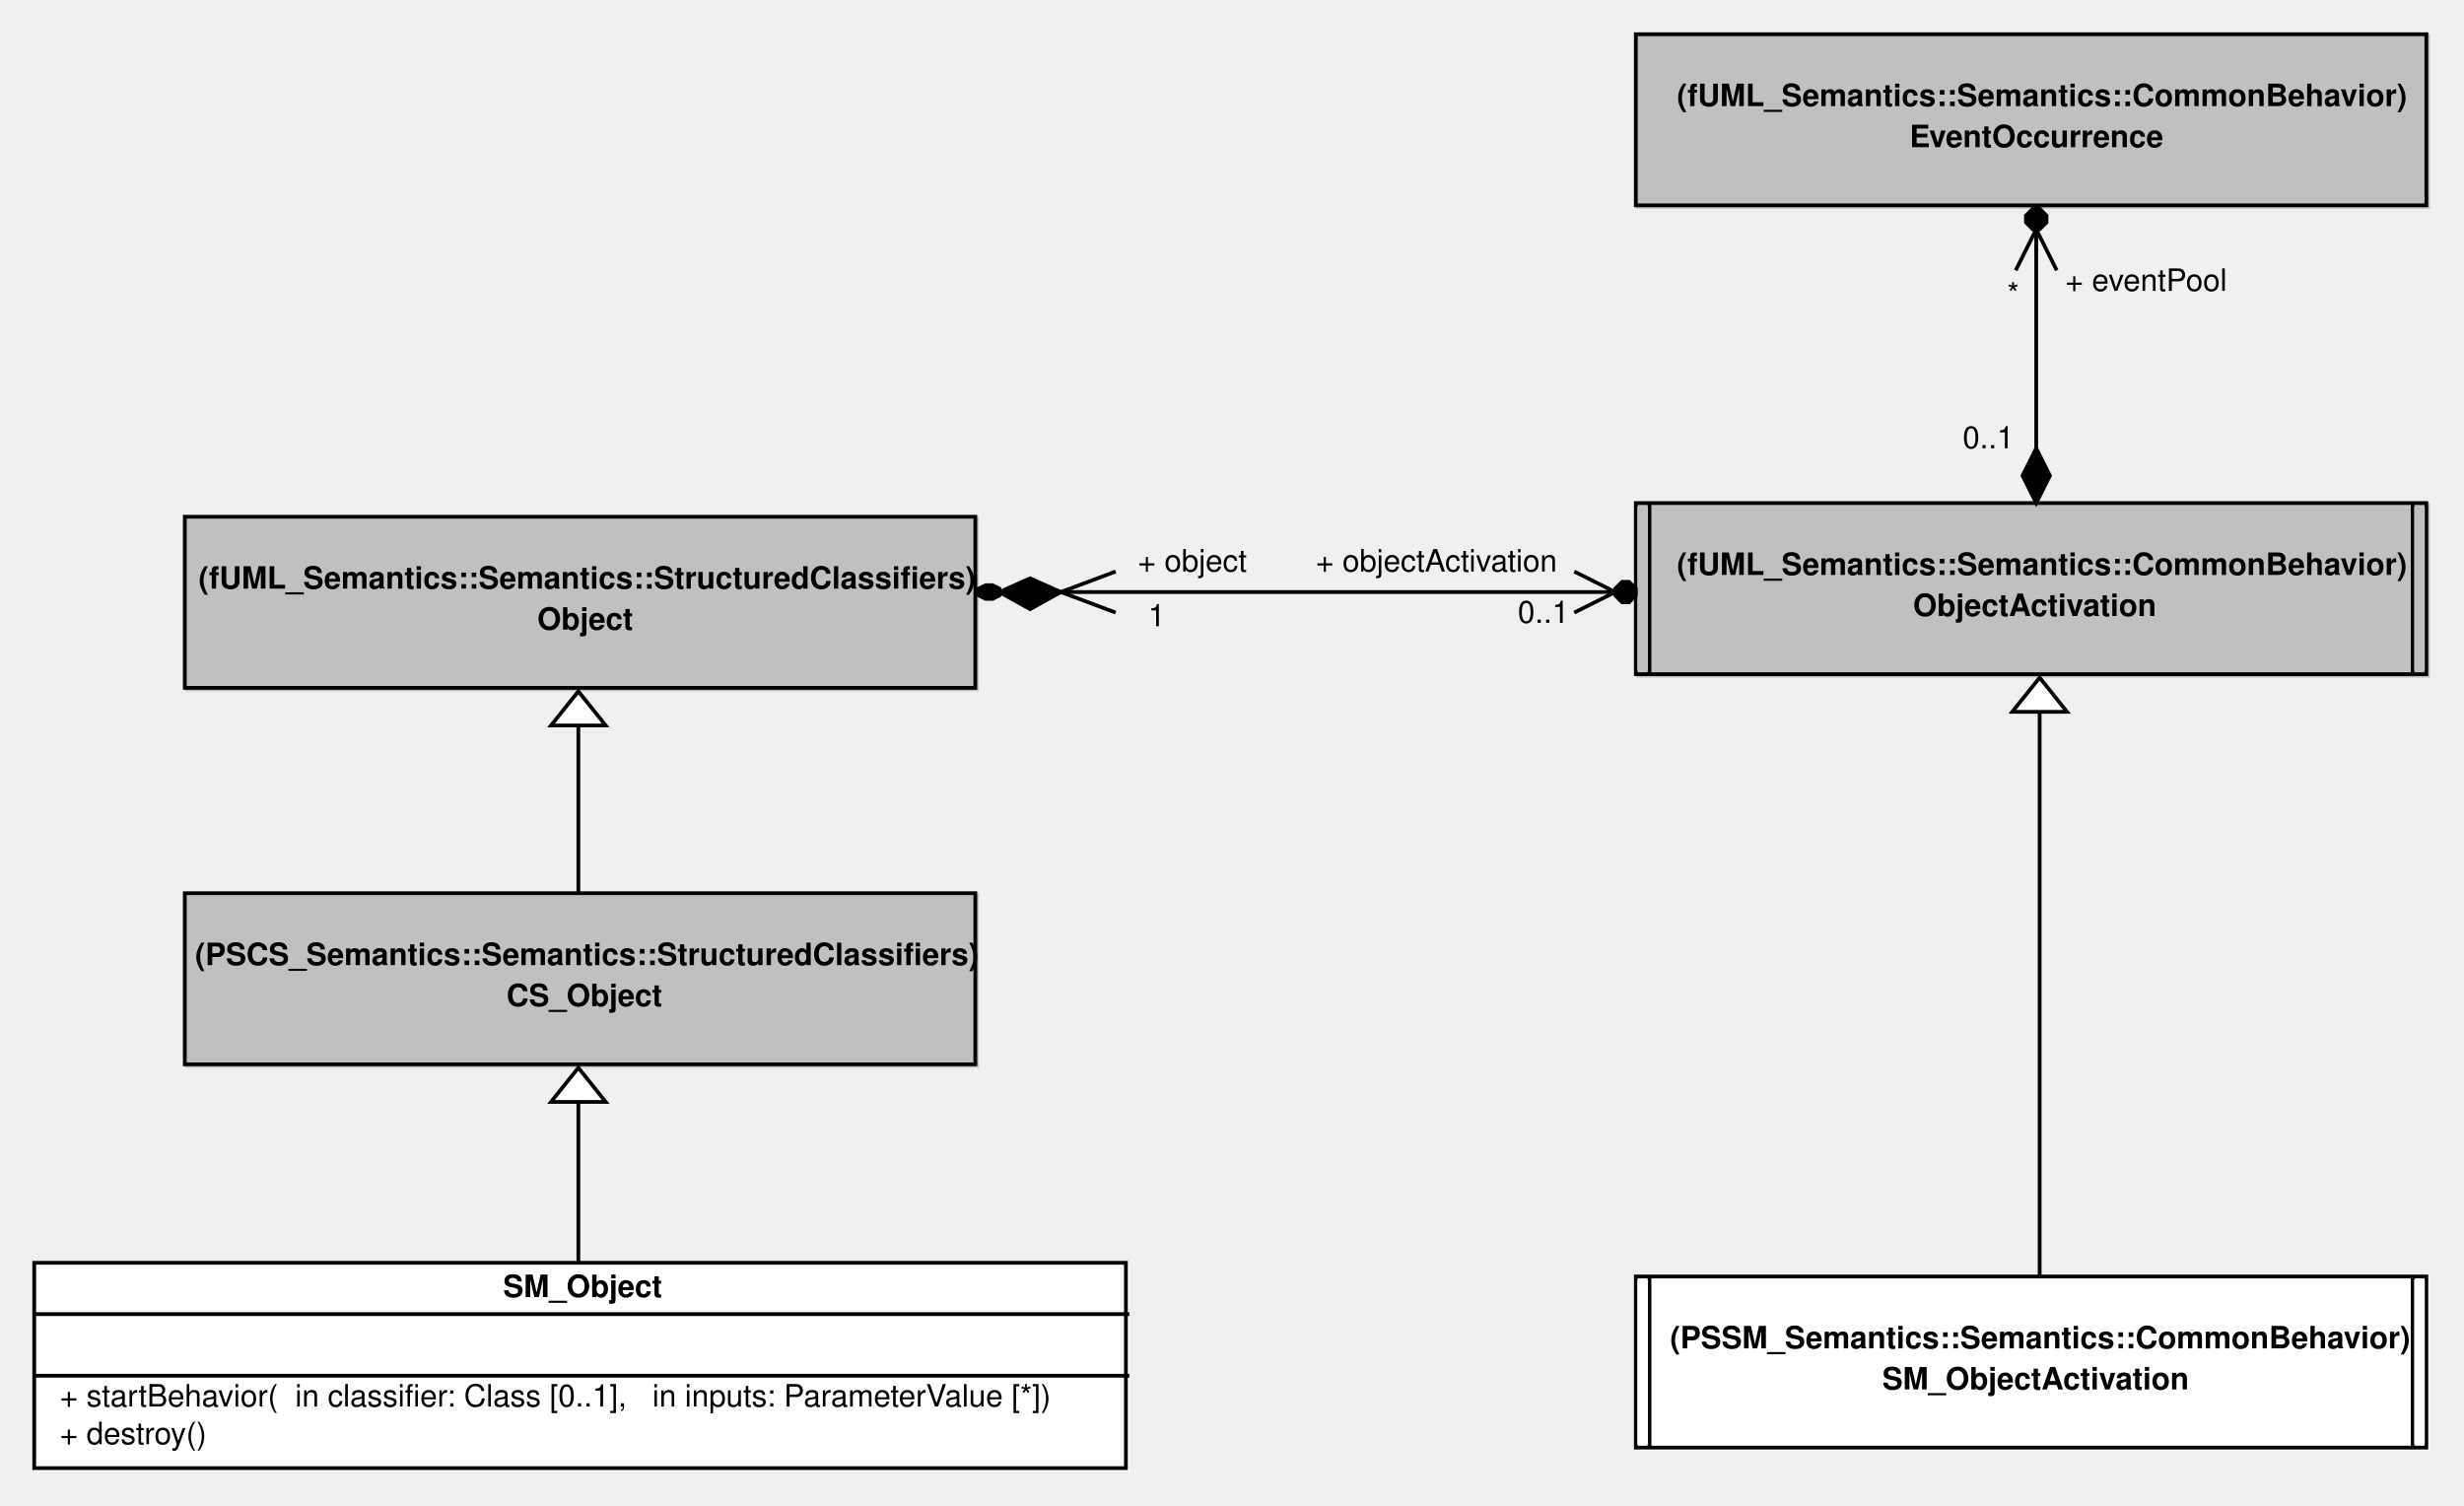
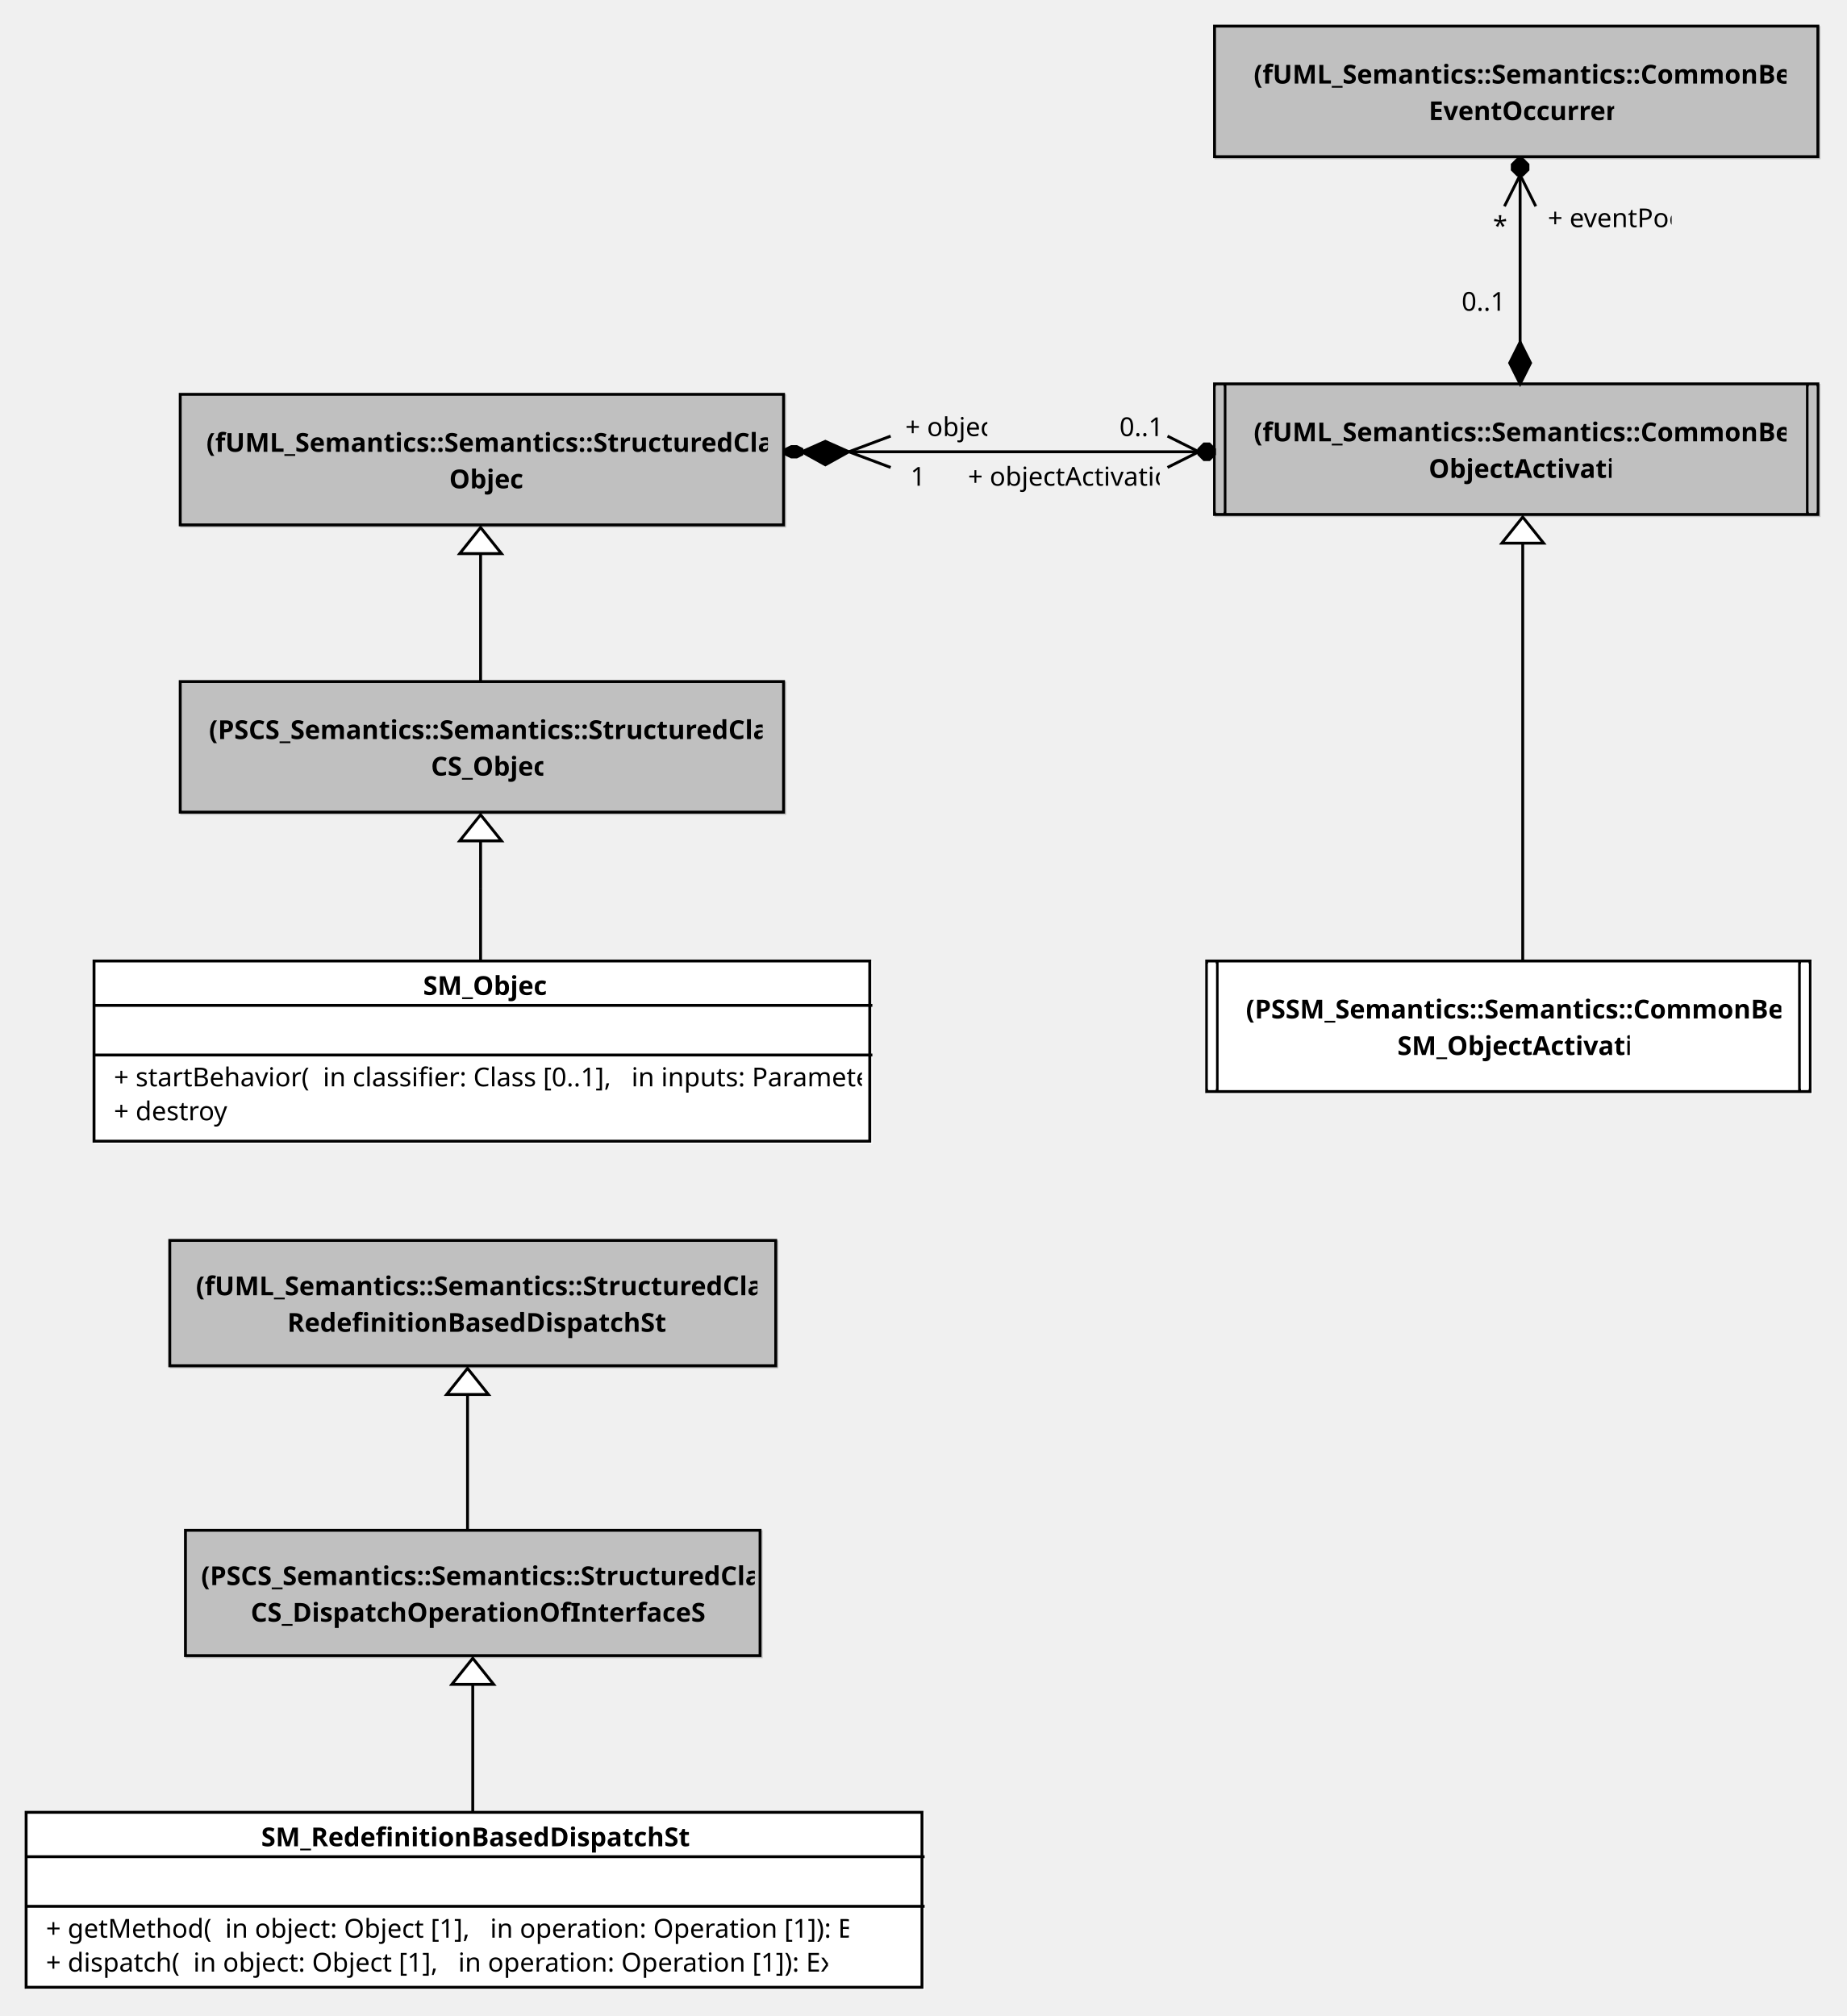
- <svg xmlns="http://www.w3.org/2000/svg" stroke-dasharray="none" shape-rendering="auto" font-family="'Dialog'" width="720" text-rendering="auto" fill-opacity="1" contentScriptType="text/ecmascript" color-interpolation="auto" color-rendering="auto" preserveAspectRatio="xMidYMid meet" font-size="12" viewBox="0 0 720 440" fill="black" stroke="black" image-rendering="auto" stroke-miterlimit="10" zoomAndPan="magnify" version="1.0" stroke-linecap="square" stroke-linejoin="miter" contentStyleType="text/css" font-style="normal" height="440" stroke-width="1" stroke-dashoffset="0" font-weight="normal" stroke-opacity="1">
+ <svg xmlns="http://www.w3.org/2000/svg" stroke-dasharray="none" shape-rendering="auto" font-family="'Dialog'" width="707" text-rendering="auto" fill-opacity="1" contentScriptType="text/ecmascript" color-interpolation="auto" color-rendering="auto" preserveAspectRatio="xMidYMid meet" font-size="12" viewBox="0 0 707 772" fill="black" stroke="black" image-rendering="auto" stroke-miterlimit="10" zoomAndPan="magnify" version="1.0" stroke-linecap="square" stroke-linejoin="miter" contentStyleType="text/css" font-style="normal" height="772" stroke-width="1" stroke-dashoffset="0" font-weight="normal" stroke-opacity="1">
  <defs id="genericDefs" />
  <g>
    <defs id="defs1">
      <clipPath clipPathUnits="userSpaceOnUse" id="clipPath1">
-         <path d="M9 368 L331 368 L331 431 L9 431 L9 368 Z" />
+         <path d="M35 367 L335 367 L335 439 L35 439 L35 367 Z" />
      </clipPath>
      <clipPath clipPathUnits="userSpaceOnUse" id="clipPath2">
-         <path d="M146 371 L194 371 L194 384 L146 384 L146 371 Z" />
+         <path d="M161 370 L209 370 L209 385 L161 385 L161 370 Z" />
      </clipPath>
      <clipPath clipPathUnits="userSpaceOnUse" id="clipPath3">
-         <path d="M9 383 L331 383 L331 402 L9 402 L9 383 Z" />
+         <path d="M35 384 L335 384 L335 404 L35 404 L35 384 Z" />
      </clipPath>
      <clipPath clipPathUnits="userSpaceOnUse" id="clipPath4">
-         <path d="M14 403 L326 403 L326 416 L14 416 L14 403 Z" />
+         <path d="M40 405 L330 405 L330 420 L40 420 L40 405 Z" />
      </clipPath>
      <clipPath clipPathUnits="userSpaceOnUse" id="clipPath5">
-         <path d="M14 414 L64 414 L64 427 L14 427 L14 414 Z" />
+         <path d="M40 418 L87 418 L87 433 L40 433 L40 418 Z" />
      </clipPath>
      <clipPath clipPathUnits="userSpaceOnUse" id="clipPath6">
-         <path d="M9 401 L331 401 L331 430 L9 430 L9 401 Z" />
+         <path d="M35 403 L335 403 L335 438 L35 438 L35 403 Z" />
      </clipPath>
      <clipPath clipPathUnits="userSpaceOnUse" id="clipPath7">
-         <path d="M53 260 L287 260 L287 313 L53 313 L53 260 Z" />
+         <path d="M68 260 L302 260 L302 313 L68 313 L68 260 Z" />
      </clipPath>
      <clipPath clipPathUnits="userSpaceOnUse" id="clipPath8">
-         <path d="M54 274 L287 274 L287 287 L54 287 L54 274 Z" />
+         <path d="M79 272 L292 272 L292 287 L79 287 L79 272 Z" />
      </clipPath>
      <clipPath clipPathUnits="userSpaceOnUse" id="clipPath9">
-         <path d="M147 286 L194 286 L194 299 L147 299 L147 286 Z" />
+         <path d="M164 286 L208 286 L208 301 L164 301 L164 286 Z" />
      </clipPath>
      <clipPath clipPathUnits="userSpaceOnUse" id="clipPath10">
-         <path d="M53 150 L287 150 L287 203 L53 203 L53 150 Z" />
+         <path d="M68 150 L302 150 L302 203 L68 203 L68 150 Z" />
      </clipPath>
      <clipPath clipPathUnits="userSpaceOnUse" id="clipPath11">
-         <path d="M54 164 L287 164 L287 177 L54 177 L54 164 Z" />
+         <path d="M78 162 L294 162 L294 177 L78 177 L78 162 Z" />
      </clipPath>
      <clipPath clipPathUnits="userSpaceOnUse" id="clipPath12">
-         <path d="M156 176 L186 176 L186 189 L156 189 L156 176 Z" />
+         <path d="M171 176 L200 176 L200 191 L171 191 L171 176 Z" />
      </clipPath>
      <clipPath clipPathUnits="userSpaceOnUse" id="clipPath13">
-         <path d="M477 146 L711 146 L711 199 L477 199 L477 146 Z" />
+         <path d="M464 146 L698 146 L698 199 L464 199 L464 146 Z" />
      </clipPath>
      <clipPath clipPathUnits="userSpaceOnUse" id="clipPath14">
-         <path d="M478 160 L711 160 L711 173 L478 173 L478 160 Z" />
+         <path d="M479 158 L684 158 L684 173 L479 173 L479 158 Z" />
      </clipPath>
      <clipPath clipPathUnits="userSpaceOnUse" id="clipPath15">
-         <path d="M558 172 L631 172 L631 185 L558 185 L558 172 Z" />
+         <path d="M546 172 L617 172 L617 187 L546 187 L546 172 Z" />
      </clipPath>
      <clipPath clipPathUnits="userSpaceOnUse" id="clipPath16">
-         <path d="M477 372 L711 372 L711 425 L477 425 L477 372 Z" />
+         <path d="M461 367 L695 367 L695 420 L461 420 L461 367 Z" />
      </clipPath>
      <clipPath clipPathUnits="userSpaceOnUse" id="clipPath17">
-         <path d="M478 386 L711 386 L711 399 L478 399 L478 386 Z" />
+         <path d="M476 379 L682 379 L682 394 L476 394 L476 379 Z" />
      </clipPath>
      <clipPath clipPathUnits="userSpaceOnUse" id="clipPath18">
-         <path d="M549 398 L640 398 L640 411 L549 411 L549 398 Z" />
+         <path d="M534 393 L624 393 L624 408 L534 408 L534 393 Z" />
      </clipPath>
      <clipPath clipPathUnits="userSpaceOnUse" id="clipPath19">
-         <path d="M477 9 L711 9 L711 62 L477 62 L477 9 Z" />
+         <path d="M464 9 L698 9 L698 62 L464 62 L464 9 Z" />
      </clipPath>
      <clipPath clipPathUnits="userSpaceOnUse" id="clipPath20">
-         <path d="M478 23 L711 23 L711 36 L478 36 L478 23 Z" />
+         <path d="M479 21 L684 21 L684 36 L479 36 L479 21 Z" />
      </clipPath>
      <clipPath clipPathUnits="userSpaceOnUse" id="clipPath21">
-         <path d="M557 35 L633 35 L633 48 L557 48 L557 35 Z" />
+         <path d="M546 35 L618 35 L618 50 L546 50 L546 35 Z" />
      </clipPath>
      <clipPath clipPathUnits="userSpaceOnUse" id="clipPath22">
-         <path d="M-1 -1 L721 -1 L721 441 L-1 441 L-1 -1 Z" />
+         <path d="M9 693 L355 693 L355 763 L9 763 L9 693 Z" />
      </clipPath>
      <clipPath clipPathUnits="userSpaceOnUse" id="clipPath23">
-         <path d="M160 311 L179 311 L179 324 L160 324 L160 311 Z" />
+         <path d="M99 696 L264 696 L264 711 L99 711 L99 696 Z" />
      </clipPath>
      <clipPath clipPathUnits="userSpaceOnUse" id="clipPath24">
-         <path d="M160 201 L179 201 L179 214 L160 214 L160 201 Z" />
+         <path d="M9 710 L355 710 L355 730 L9 730 L9 710 Z" />
      </clipPath>
      <clipPath clipPathUnits="userSpaceOnUse" id="clipPath25">
-         <path d="M381 159 L460 159 L460 172 L381 172 L381 159 Z" />
+         <path d="M14 731 L325 731 L325 746 L14 746 L14 731 Z" />
      </clipPath>
      <clipPath clipPathUnits="userSpaceOnUse" id="clipPath26">
-         <path d="M329 159 L367 159 L367 172 L329 172 L329 159 Z" />
+         <path d="M14 744 L317 744 L317 759 L14 759 L14 744 Z" />
      </clipPath>
      <clipPath clipPathUnits="userSpaceOnUse" id="clipPath27">
-         <path d="M440 174 L461 174 L461 187 L440 187 L440 174 Z" />
+         <path d="M9 729 L355 729 L355 762 L9 762 L9 729 Z" />
      </clipPath>
      <clipPath clipPathUnits="userSpaceOnUse" id="clipPath28">
-         <path d="M332 175 L342 175 L342 188 L332 188 L332 175 Z" />
+         <path d="M70 585 L293 585 L293 636 L70 636 L70 585 Z" />
      </clipPath>
      <clipPath clipPathUnits="userSpaceOnUse" id="clipPath29">
-         <path d="M459 166 L480 166 L480 181 L459 181 L459 166 Z" />
+         <path d="M76 596 L289 596 L289 611 L76 611 L76 596 Z" />
      </clipPath>
      <clipPath clipPathUnits="userSpaceOnUse" id="clipPath30">
-         <path d="M285 166 L328 166 L328 181 L285 181 L285 166 Z" />
+         <path d="M95 610 L270 610 L270 625 L95 625 L95 610 Z" />
      </clipPath>
      <clipPath clipPathUnits="userSpaceOnUse" id="clipPath31">
-         <path d="M587 197 L606 197 L606 210 L587 210 L587 197 Z" />
+         <path d="M64 474 L299 474 L299 525 L64 525 L64 474 Z" />
      </clipPath>
      <clipPath clipPathUnits="userSpaceOnUse" id="clipPath32">
-         <path d="M600 77 L654 77 L654 90 L600 90 L600 77 Z" />
+         <path d="M74 485 L290 485 L290 500 L74 500 L74 485 Z" />
      </clipPath>
      <clipPath clipPathUnits="userSpaceOnUse" id="clipPath33">
-         <path d="M583 81 L592 81 L592 94 L583 94 L583 81 Z" />
+         <path d="M109 499 L255 499 L255 514 L109 514 L109 499 Z" />
      </clipPath>
      <clipPath clipPathUnits="userSpaceOnUse" id="clipPath34">
-         <path d="M570 123 L591 123 L591 136 L570 136 L570 123 Z" />
+         <path d="M-1 -1 L708 -1 L708 773 L-1 773 L-1 -1 Z" />
      </clipPath>
      <clipPath clipPathUnits="userSpaceOnUse" id="clipPath35">
-         <path d="M588 60 L603 60 L603 81 L588 81 L588 60 Z" />
+         <path d="M175 311 L194 311 L194 324 L175 324 L175 311 Z" />
      </clipPath>
      <clipPath clipPathUnits="userSpaceOnUse" id="clipPath36">
-         <path d="M590 130 L601 130 L601 149 L590 149 L590 130 Z" />
+         <path d="M175 201 L194 201 L194 214 L175 214 L175 201 Z" />
+       </clipPath>
+       <clipPath clipPathUnits="userSpaceOnUse" id="clipPath37">
+         <path d="M367 175 L444 175 L444 190 L367 190 L367 175 Z" />
+       </clipPath>
+       <clipPath clipPathUnits="userSpaceOnUse" id="clipPath38">
+         <path d="M343 156 L378 156 L378 171 L343 171 L343 156 Z" />
+       </clipPath>
+       <clipPath clipPathUnits="userSpaceOnUse" id="clipPath39">
+         <path d="M425 156 L445 156 L445 171 L425 171 L425 156 Z" />
+       </clipPath>
+       <clipPath clipPathUnits="userSpaceOnUse" id="clipPath40">
+         <path d="M345 175 L354 175 L354 190 L345 190 L345 175 Z" />
+       </clipPath>
+       <clipPath clipPathUnits="userSpaceOnUse" id="clipPath41">
+         <path d="M446 166 L467 166 L467 181 L446 181 L446 166 Z" />
+       </clipPath>
+       <clipPath clipPathUnits="userSpaceOnUse" id="clipPath42">
+         <path d="M300 166 L343 166 L343 181 L300 181 L300 166 Z" />
+       </clipPath>
+       <clipPath clipPathUnits="userSpaceOnUse" id="clipPath43">
+         <path d="M574 197 L593 197 L593 210 L574 210 L574 197 Z" />
+       </clipPath>
+       <clipPath clipPathUnits="userSpaceOnUse" id="clipPath44">
+         <path d="M589 76 L640 76 L640 91 L589 91 L589 76 Z" />
+       </clipPath>
+       <clipPath clipPathUnits="userSpaceOnUse" id="clipPath45">
+         <path d="M568 79 L577 79 L577 94 L568 94 L568 79 Z" />
+       </clipPath>
+       <clipPath clipPathUnits="userSpaceOnUse" id="clipPath46">
+         <path d="M556 108 L576 108 L576 123 L556 123 L556 108 Z" />
+       </clipPath>
+       <clipPath clipPathUnits="userSpaceOnUse" id="clipPath47">
+         <path d="M575 60 L590 60 L590 81 L575 81 L575 60 Z" />
+       </clipPath>
+       <clipPath clipPathUnits="userSpaceOnUse" id="clipPath48">
+         <path d="M577 130 L588 130 L588 149 L577 149 L577 130 Z" />
+       </clipPath>
+       <clipPath clipPathUnits="userSpaceOnUse" id="clipPath49">
+         <path d="M170 523 L189 523 L189 536 L170 536 L170 523 Z" />
+       </clipPath>
+       <clipPath clipPathUnits="userSpaceOnUse" id="clipPath50">
+         <path d="M172 634 L191 634 L191 647 L172 647 L172 634 Z" />
      </clipPath>
    </defs>
    <g font-size="11" fill="white" stroke-linejoin="round" stroke="white" stroke-width="0" stroke-miterlimit="0">
-       <rect x="10" y="369" clip-path="url(#clipPath1)" width="320" rx="0" ry="0" height="61" stroke="none" />
-     </g>
-     <g font-size="9" font-family="'Helvetica'" stroke-linejoin="round" font-weight="bold" stroke-width="0" stroke-miterlimit="0">
-       <text xml:space="preserve" x="147" y="379" clip-path="url(#clipPath2)" stroke="none">SM_Object</text>
+       <rect x="36" y="368" clip-path="url(#clipPath1)" width="298" rx="0" ry="0" height="70" stroke="none" />
+     </g>
+     <g font-size="10" font-family="'Calibri'" stroke-linejoin="round" font-weight="bold" stroke-width="0" stroke-miterlimit="0">
+       <text xml:space="preserve" x="162" y="381" clip-path="url(#clipPath2)" stroke="none">SM_Object</text>
    </g>
    <g font-size="11" stroke-width="1.1" stroke-linecap="butt">
-       <line clip-path="url(#clipPath3)" fill="none" x1="10" x2="330" y1="384" y2="384" />
-       <text x="15" font-size="9" y="411" clip-path="url(#clipPath4)" font-family="'Helvetica'" stroke="none" xml:space="preserve"> + startBehavior(  in classifier: Class [0..1],   in inputs: ParameterValue [*])</text>
-       <text x="15" font-size="9" y="422" clip-path="url(#clipPath5)" font-family="'Helvetica'" stroke="none" xml:space="preserve"> + destroy()</text>
-       <line clip-path="url(#clipPath6)" fill="none" x1="10" x2="330" y1="402" y2="402" />
-       <rect x="10" y="369" clip-path="url(#clipPath1)" fill="none" width="319" rx="0" ry="0" height="60" />
-       <rect x="54" y="261" clip-path="url(#clipPath7)" fill="silver" width="232" rx="0" ry="0" height="51" stroke="none" />
-       <text x="57" font-size="9" y="282" clip-path="url(#clipPath8)" font-family="'Helvetica'" stroke="none" font-weight="bold" xml:space="preserve">(PSCS_Semantics::Semantics::StructuredClassifiers)</text>
-       <text x="148" font-size="9" y="294" clip-path="url(#clipPath9)" font-family="'Helvetica'" stroke="none" font-weight="bold" xml:space="preserve">CS_Object</text>
-       <rect x="54" y="261" clip-path="url(#clipPath7)" fill="none" width="231" rx="0" ry="0" height="50" />
-       <rect x="54" y="151" clip-path="url(#clipPath10)" fill="silver" width="232" rx="0" ry="0" height="51" stroke="none" />
-       <text x="58" font-size="9" y="172" clip-path="url(#clipPath11)" font-family="'Helvetica'" stroke="none" font-weight="bold" xml:space="preserve">(fUML_Semantics::Semantics::StructuredClassifiers)</text>
-       <text x="157" font-size="9" y="184" clip-path="url(#clipPath12)" font-family="'Helvetica'" stroke="none" font-weight="bold" xml:space="preserve">Object</text>
-       <rect x="54" y="151" clip-path="url(#clipPath10)" fill="none" width="231" rx="0" ry="0" height="50" />
-       <rect x="478" y="147" clip-path="url(#clipPath13)" fill="silver" width="232" rx="0" ry="0" height="51" stroke="none" />
-       <text x="490" font-size="9" y="168" clip-path="url(#clipPath14)" font-family="'Helvetica'" stroke="none" font-weight="bold" xml:space="preserve">(fUML_Semantics::Semantics::CommonBehavior)</text>
-       <text x="559" font-size="9" y="180" clip-path="url(#clipPath15)" font-family="'Helvetica'" stroke="none" font-weight="bold" xml:space="preserve">ObjectActivation</text>
-       <rect x="478" y="147" clip-path="url(#clipPath13)" fill="none" width="231" rx="0" ry="0" height="50" />
-       <line clip-path="url(#clipPath13)" fill="none" x1="482" x2="482" y1="147" y2="197" />
-       <line clip-path="url(#clipPath13)" fill="none" x1="705" x2="705" y1="147" y2="197" />
-       <line clip-path="url(#clipPath13)" fill="none" x1="480" x2="480" y1="148" y2="196" stroke="silver" stroke-width="3.1" />
-       <line clip-path="url(#clipPath13)" fill="none" x1="707" x2="707" y1="148" y2="196" stroke="silver" stroke-width="3.1" />
-       <rect x="478" y="373" clip-path="url(#clipPath16)" fill="white" width="232" rx="0" ry="0" height="51" stroke="none" stroke-width="3.1" />
-     </g>
-     <g stroke-width="3.1" font-size="9" font-family="'Helvetica'" font-weight="bold" stroke-linecap="butt">
-       <text xml:space="preserve" x="488" y="394" clip-path="url(#clipPath17)" stroke="none">(PSSM_Semantics::Semantics::CommonBehavior)</text>
-       <text xml:space="preserve" x="550" y="406" clip-path="url(#clipPath18)" stroke="none">SM_ObjectActivation</text>
+       <line clip-path="url(#clipPath3)" fill="none" x1="36" x2="334" y1="385" y2="385" />
+       <text x="41" font-size="10" y="416" clip-path="url(#clipPath4)" font-family="'Calibri'" stroke="none" xml:space="preserve"> + startBehavior(  in classifier: Class [0..1],   in inputs: ParameterValue [*])</text>
+       <text x="41" font-size="10" y="429" clip-path="url(#clipPath5)" font-family="'Calibri'" stroke="none" xml:space="preserve"> + destroy()</text>
+       <line clip-path="url(#clipPath6)" fill="none" x1="36" x2="334" y1="404" y2="404" />
+       <rect x="36" y="368" clip-path="url(#clipPath1)" fill="none" width="297" rx="0" ry="0" height="69" />
+       <rect x="69" y="261" clip-path="url(#clipPath7)" fill="silver" width="232" rx="0" ry="0" height="51" stroke="none" />
+       <text x="80" font-size="10" y="283" clip-path="url(#clipPath8)" font-family="'Calibri'" stroke="none" font-weight="bold" xml:space="preserve">(PSCS_Semantics::Semantics::StructuredClassifiers)</text>
+       <text x="165" font-size="10" y="297" clip-path="url(#clipPath9)" font-family="'Calibri'" stroke="none" font-weight="bold" xml:space="preserve">CS_Object</text>
+       <rect x="69" y="261" clip-path="url(#clipPath7)" fill="none" width="231" rx="0" ry="0" height="50" />
+       <rect x="69" y="151" clip-path="url(#clipPath10)" fill="silver" width="232" rx="0" ry="0" height="51" stroke="none" />
+       <text x="79" font-size="10" y="173" clip-path="url(#clipPath11)" font-family="'Calibri'" stroke="none" font-weight="bold" xml:space="preserve">(fUML_Semantics::Semantics::StructuredClassifiers)</text>
+       <text x="172" font-size="10" y="187" clip-path="url(#clipPath12)" font-family="'Calibri'" stroke="none" font-weight="bold" xml:space="preserve">Object</text>
+       <rect x="69" y="151" clip-path="url(#clipPath10)" fill="none" width="231" rx="0" ry="0" height="50" />
+       <rect x="465" y="147" clip-path="url(#clipPath13)" fill="silver" width="232" rx="0" ry="0" height="51" stroke="none" />
+       <text x="480" font-size="10" y="169" clip-path="url(#clipPath14)" font-family="'Calibri'" stroke="none" font-weight="bold" xml:space="preserve">(fUML_Semantics::Semantics::CommonBehavior)</text>
+       <text x="547" font-size="10" y="183" clip-path="url(#clipPath15)" font-family="'Calibri'" stroke="none" font-weight="bold" xml:space="preserve">ObjectActivation</text>
+       <rect x="465" y="147" clip-path="url(#clipPath13)" fill="none" width="231" rx="0" ry="0" height="50" />
+       <line clip-path="url(#clipPath13)" fill="none" x1="469" x2="469" y1="147" y2="197" />
+       <line clip-path="url(#clipPath13)" fill="none" x1="692" x2="692" y1="147" y2="197" />
+       <line clip-path="url(#clipPath13)" fill="none" x1="467" x2="467" y1="148" y2="196" stroke="silver" stroke-width="3.1" />
+       <line clip-path="url(#clipPath13)" fill="none" x1="694" x2="694" y1="148" y2="196" stroke="silver" stroke-width="3.1" />
+       <rect x="462" y="368" clip-path="url(#clipPath16)" fill="white" width="232" rx="0" ry="0" height="51" stroke="none" stroke-width="3.1" />
+     </g>
+     <g stroke-width="3.1" font-size="10" font-family="'Calibri'" font-weight="bold" stroke-linecap="butt">
+       <text xml:space="preserve" x="477" y="390" clip-path="url(#clipPath17)" stroke="none">(PSSM_Semantics::Semantics::CommonBehavior)</text>
+       <text xml:space="preserve" x="535" y="404" clip-path="url(#clipPath18)" stroke="none">SM_ObjectActivation</text>
    </g>
    <g font-size="11" stroke-width="1.1" stroke-linecap="butt">
-       <rect x="478" y="373" clip-path="url(#clipPath16)" fill="none" width="231" rx="0" ry="0" height="50" />
-       <line clip-path="url(#clipPath16)" fill="none" x1="482" x2="482" y1="373" y2="423" />
-       <line clip-path="url(#clipPath16)" fill="none" x1="705" x2="705" y1="373" y2="423" />
-       <line clip-path="url(#clipPath16)" fill="none" x1="480" x2="480" y1="374" y2="422" stroke="white" stroke-width="3.1" />
-       <line clip-path="url(#clipPath16)" fill="none" x1="707" x2="707" y1="374" y2="422" stroke="white" stroke-width="3.1" />
-       <rect x="478" y="10" clip-path="url(#clipPath19)" fill="silver" width="232" rx="0" ry="0" height="51" stroke="none" stroke-width="3.1" />
-     </g>
-     <g stroke-width="3.1" font-size="9" font-family="'Helvetica'" font-weight="bold" stroke-linecap="butt">
-       <text xml:space="preserve" x="490" y="31" clip-path="url(#clipPath20)" stroke="none">(fUML_Semantics::Semantics::CommonBehavior)</text>
-       <text xml:space="preserve" x="558" y="43" clip-path="url(#clipPath21)" stroke="none">EventOccurrence</text>
+       <rect x="462" y="368" clip-path="url(#clipPath16)" fill="none" width="231" rx="0" ry="0" height="50" />
+       <line clip-path="url(#clipPath16)" fill="none" x1="466" x2="466" y1="368" y2="418" />
+       <line clip-path="url(#clipPath16)" fill="none" x1="689" x2="689" y1="368" y2="418" />
+       <line clip-path="url(#clipPath16)" fill="none" x1="464" x2="464" y1="369" y2="417" stroke="white" stroke-width="3.1" />
+       <line clip-path="url(#clipPath16)" fill="none" x1="691" x2="691" y1="369" y2="417" stroke="white" stroke-width="3.1" />
+       <rect x="465" y="10" clip-path="url(#clipPath19)" fill="silver" width="232" rx="0" ry="0" height="51" stroke="none" stroke-width="3.1" />
+     </g>
+     <g stroke-width="3.1" font-size="10" font-family="'Calibri'" font-weight="bold" stroke-linecap="butt">
+       <text xml:space="preserve" x="480" y="32" clip-path="url(#clipPath20)" stroke="none">(fUML_Semantics::Semantics::CommonBehavior)</text>
+       <text xml:space="preserve" x="547" y="46" clip-path="url(#clipPath21)" stroke="none">EventOccurrence</text>
    </g>
    <g font-size="11" stroke-width="1.1" stroke-linecap="butt">
-       <rect x="478" y="10" clip-path="url(#clipPath19)" fill="none" width="231" rx="0" ry="0" height="50" />
-       <line clip-path="url(#clipPath22)" fill="none" text-rendering="optimizeLegibility" x1="169" x2="169" y1="369" y2="312" />
-     </g>
-     <g stroke-linecap="butt" font-size="9" fill="white" text-rendering="optimizeLegibility" font-family="'Helvetica'" stroke="white" stroke-width="1.1">
-       <polygon clip-path="url(#clipPath23)" points=" 169 312 177 322 161 322" stroke="none" />
-       <polygon fill="none" clip-path="url(#clipPath23)" points=" 169 312 177 322 161 322" stroke="black" />
-       <line clip-path="url(#clipPath22)" fill="none" x1="169" x2="169" y1="261" y2="202" stroke="black" />
-       <polygon clip-path="url(#clipPath24)" points=" 169 202 177 212 161 212" stroke="none" />
-       <polygon fill="none" clip-path="url(#clipPath24)" points=" 169 202 177 212 161 212" stroke="black" />
-       <line clip-path="url(#clipPath22)" fill="none" x1="478" x2="286" y1="173" y2="173" stroke="black" />
-       <text x="382" y="167" clip-path="url(#clipPath25)" fill="black" stroke="none" xml:space="preserve"> + objectActivation</text>
-       <text x="330" y="167" clip-path="url(#clipPath26)" fill="black" stroke="none" xml:space="preserve"> + object</text>
-       <text x="441" y="182" clip-path="url(#clipPath27)" fill="black" stroke="none" xml:space="preserve"> 0..1</text>
-       <text x="333" y="183" clip-path="url(#clipPath28)" fill="black" stroke="none" xml:space="preserve"> 1</text>
-       <polygon fill="black" clip-path="url(#clipPath29)" points=" 478 174 476 176 474 176 472 174 472 173 460 179 472 173 460 167 472 173 472 172 474 170 476 170 478 172" stroke="none" />
-       <polygon fill="none" clip-path="url(#clipPath29)" points=" 478 174 476 176 474 176 472 174 472 173 460 179 472 173 460 167 472 173 472 172 474 170 476 170 478 172" stroke="black" />
-       <polygon fill="black" clip-path="url(#clipPath30)" points=" 286 172 288 171 290 171 292 172 292 173 301 169 310 173 326 167 310 173 326 179 310 173 301 178 292 173 292 174 290 175 288 175 286 174" stroke="none" />
-       <polygon fill="none" clip-path="url(#clipPath30)" points=" 286 172 288 171 290 171 292 172 292 173 301 169 310 173 326 167 310 173 326 179 310 173 301 178 292 173 292 174 290 175 288 175 286 174" stroke="black" />
-       <line clip-path="url(#clipPath22)" fill="none" x1="596" x2="596" y1="373" y2="198" stroke="black" />
-       <polygon clip-path="url(#clipPath31)" points=" 596 198 604 208 588 208" stroke="none" />
-       <polygon fill="none" clip-path="url(#clipPath31)" points=" 596 198 604 208 588 208" stroke="black" />
-       <line clip-path="url(#clipPath22)" fill="none" x1="595" x2="595" y1="61" y2="147" stroke="black" />
-       <text x="601" y="85" clip-path="url(#clipPath32)" fill="black" stroke="none" xml:space="preserve"> + eventPool</text>
-       <text x="584" y="89" clip-path="url(#clipPath33)" fill="black" stroke="none" xml:space="preserve"> *</text>
-       <text x="571" y="131" clip-path="url(#clipPath34)" fill="black" stroke="none" xml:space="preserve"> 0..1</text>
-       <polygon fill="black" clip-path="url(#clipPath35)" points=" 596 61 598 63 598 65 596 67 595 67 601 79 595 67 589 79 595 67 594 67 592 65 592 63 594 61" stroke="none" />
-       <polygon fill="none" clip-path="url(#clipPath35)" points=" 596 61 598 63 598 65 596 67 595 67 601 79 595 67 589 79 595 67 594 67 592 65 592 63 594 61" stroke="black" />
-       <polygon fill="black" clip-path="url(#clipPath36)" points=" 595 147 591 139 595 131 599 139" stroke="none" />
-       <polygon fill="none" clip-path="url(#clipPath36)" points=" 595 147 591 139 595 131 599 139" stroke="black" />
+       <rect x="465" y="10" clip-path="url(#clipPath19)" fill="none" width="231" rx="0" ry="0" height="50" />
+       <rect x="10" y="694" clip-path="url(#clipPath22)" fill="white" width="344" rx="0" ry="0" height="68" stroke="none" />
+       <text x="100" font-size="10" y="707" clip-path="url(#clipPath23)" font-family="'Calibri'" stroke="none" font-weight="bold" xml:space="preserve">SM_RedefinitionBasedDispatchStrategy</text>
+       <line clip-path="url(#clipPath24)" fill="none" x1="10" x2="354" y1="711" y2="711" />
+       <text x="15" font-size="10" y="742" clip-path="url(#clipPath25)" font-family="'Calibri'" stroke="none" xml:space="preserve"> + getMethod(  in object: Object [1],   in operation: Operation [1]): Behavior [1]</text>
+       <text x="15" font-size="10" y="755" clip-path="url(#clipPath26)" font-family="'Calibri'" stroke="none" xml:space="preserve"> + dispatch(  in object: Object [1],   in operation: Operation [1]): Execution [1]</text>
+       <line clip-path="url(#clipPath27)" fill="none" x1="10" x2="354" y1="730" y2="730" />
+       <rect x="10" y="694" clip-path="url(#clipPath22)" fill="none" width="343" rx="0" ry="0" height="67" />
+       <rect x="71" y="586" clip-path="url(#clipPath28)" fill="silver" width="221" rx="0" ry="0" height="49" stroke="none" />
+       <text x="77" font-size="10" y="607" clip-path="url(#clipPath29)" font-family="'Calibri'" stroke="none" font-weight="bold" xml:space="preserve">(PSCS_Semantics::Semantics::StructuredClassifiers)</text>
+       <text x="96" font-size="10" y="621" clip-path="url(#clipPath30)" font-family="'Calibri'" stroke="none" font-weight="bold" xml:space="preserve">CS_DispatchOperationOfInterfaceStrategy</text>
+       <rect x="71" y="586" clip-path="url(#clipPath28)" fill="none" width="220" rx="0" ry="0" height="48" />
+       <rect x="65" y="475" clip-path="url(#clipPath31)" fill="silver" width="233" rx="0" ry="0" height="49" stroke="none" />
+       <text x="75" font-size="10" y="496" clip-path="url(#clipPath32)" font-family="'Calibri'" stroke="none" font-weight="bold" xml:space="preserve">(fUML_Semantics::Semantics::StructuredClassifiers)</text>
+       <text x="110" font-size="10" y="510" clip-path="url(#clipPath33)" font-family="'Calibri'" stroke="none" font-weight="bold" xml:space="preserve">RedefinitionBasedDispatchStrategy</text>
+       <rect x="65" y="475" clip-path="url(#clipPath31)" fill="none" width="232" rx="0" ry="0" height="48" />
+       <line clip-path="url(#clipPath34)" fill="none" text-rendering="optimizeLegibility" x1="184" x2="184" y1="368" y2="340" />
+       <line clip-path="url(#clipPath34)" fill="none" text-rendering="optimizeLegibility" x1="184" x2="184" y1="340" y2="312" />
+     </g>
+     <g stroke-linecap="butt" font-size="10" fill="white" text-rendering="optimizeLegibility" font-family="'Calibri'" stroke="white" stroke-width="1.1">
+       <polygon clip-path="url(#clipPath35)" points=" 184 312 192 322 176 322" stroke="none" />
+       <polygon fill="none" clip-path="url(#clipPath35)" points=" 184 312 192 322 176 322" stroke="black" />
+       <line clip-path="url(#clipPath34)" fill="none" x1="184" x2="184" y1="261" y2="202" stroke="black" />
+       <polygon clip-path="url(#clipPath36)" points=" 184 202 192 212 176 212" stroke="none" />
+       <polygon fill="none" clip-path="url(#clipPath36)" points=" 184 202 192 212 176 212" stroke="black" />
+       <line clip-path="url(#clipPath34)" fill="none" x1="465" x2="301" y1="173" y2="173" stroke="black" />
+       <text x="368" y="186" clip-path="url(#clipPath37)" fill="black" stroke="none" xml:space="preserve"> + objectActivation</text>
+       <text x="344" y="167" clip-path="url(#clipPath38)" fill="black" stroke="none" xml:space="preserve"> + object</text>
+       <text x="426" y="167" clip-path="url(#clipPath39)" fill="black" stroke="none" xml:space="preserve"> 0..1</text>
+       <text x="346" y="186" clip-path="url(#clipPath40)" fill="black" stroke="none" xml:space="preserve"> 1</text>
+       <polygon fill="black" clip-path="url(#clipPath41)" points=" 465 174 463 176 461 176 459 174 459 173 447 179 459 173 447 167 459 173 459 172 461 170 463 170 465 172" stroke="none" />
+       <polygon fill="none" clip-path="url(#clipPath41)" points=" 465 174 463 176 461 176 459 174 459 173 447 179 459 173 447 167 459 173 459 172 461 170 463 170 465 172" stroke="black" />
+       <polygon fill="black" clip-path="url(#clipPath42)" points=" 301 172 303 171 305 171 307 172 307 173 316 169 325 173 341 167 325 173 341 179 325 173 316 178 307 173 307 174 305 175 303 175 301 174" stroke="none" />
+       <polygon fill="none" clip-path="url(#clipPath42)" points=" 301 172 303 171 305 171 307 172 307 173 316 169 325 173 341 167 325 173 341 179 325 173 316 178 307 173 307 174 305 175 303 175 301 174" stroke="black" />
+       <line clip-path="url(#clipPath34)" fill="none" x1="583" x2="583" y1="368" y2="198" stroke="black" />
+       <polygon clip-path="url(#clipPath43)" points=" 583 198 591 208 575 208" stroke="none" />
+       <polygon fill="none" clip-path="url(#clipPath43)" points=" 583 198 591 208 575 208" stroke="black" />
+       <line clip-path="url(#clipPath34)" fill="none" x1="582" x2="582" y1="61" y2="147" stroke="black" />
+       <text x="590" y="87" clip-path="url(#clipPath44)" fill="black" stroke="none" xml:space="preserve"> + eventPool</text>
+       <text x="569" y="90" clip-path="url(#clipPath45)" fill="black" stroke="none" xml:space="preserve"> *</text>
+       <text x="557" y="119" clip-path="url(#clipPath46)" fill="black" stroke="none" xml:space="preserve"> 0..1</text>
+       <polygon fill="black" clip-path="url(#clipPath47)" points=" 583 61 585 63 585 65 583 67 582 67 588 79 582 67 576 79 582 67 581 67 579 65 579 63 581 61" stroke="none" />
+       <polygon fill="none" clip-path="url(#clipPath47)" points=" 583 61 585 63 585 65 583 67 582 67 588 79 582 67 576 79 582 67 581 67 579 65 579 63 581 61" stroke="black" />
+       <polygon fill="black" clip-path="url(#clipPath48)" points=" 582 147 578 139 582 131 586 139" stroke="none" />
+       <polygon fill="none" clip-path="url(#clipPath48)" points=" 582 147 578 139 582 131 586 139" stroke="black" />
+       <line clip-path="url(#clipPath34)" fill="none" x1="179" x2="179" y1="586" y2="524" stroke="black" />
+       <polygon clip-path="url(#clipPath49)" points=" 179 524 187 534 171 534" stroke="none" />
+       <polygon fill="none" clip-path="url(#clipPath49)" points=" 179 524 187 534 171 534" stroke="black" />
+       <line clip-path="url(#clipPath34)" fill="none" x1="181" x2="181" y1="694" y2="635" stroke="black" />
+       <polygon clip-path="url(#clipPath50)" points=" 181 635 189 645 173 645" stroke="none" />
+       <polygon fill="none" clip-path="url(#clipPath50)" points=" 181 635 189 645 173 645" stroke="black" />
    </g>
  </g>
</svg>
